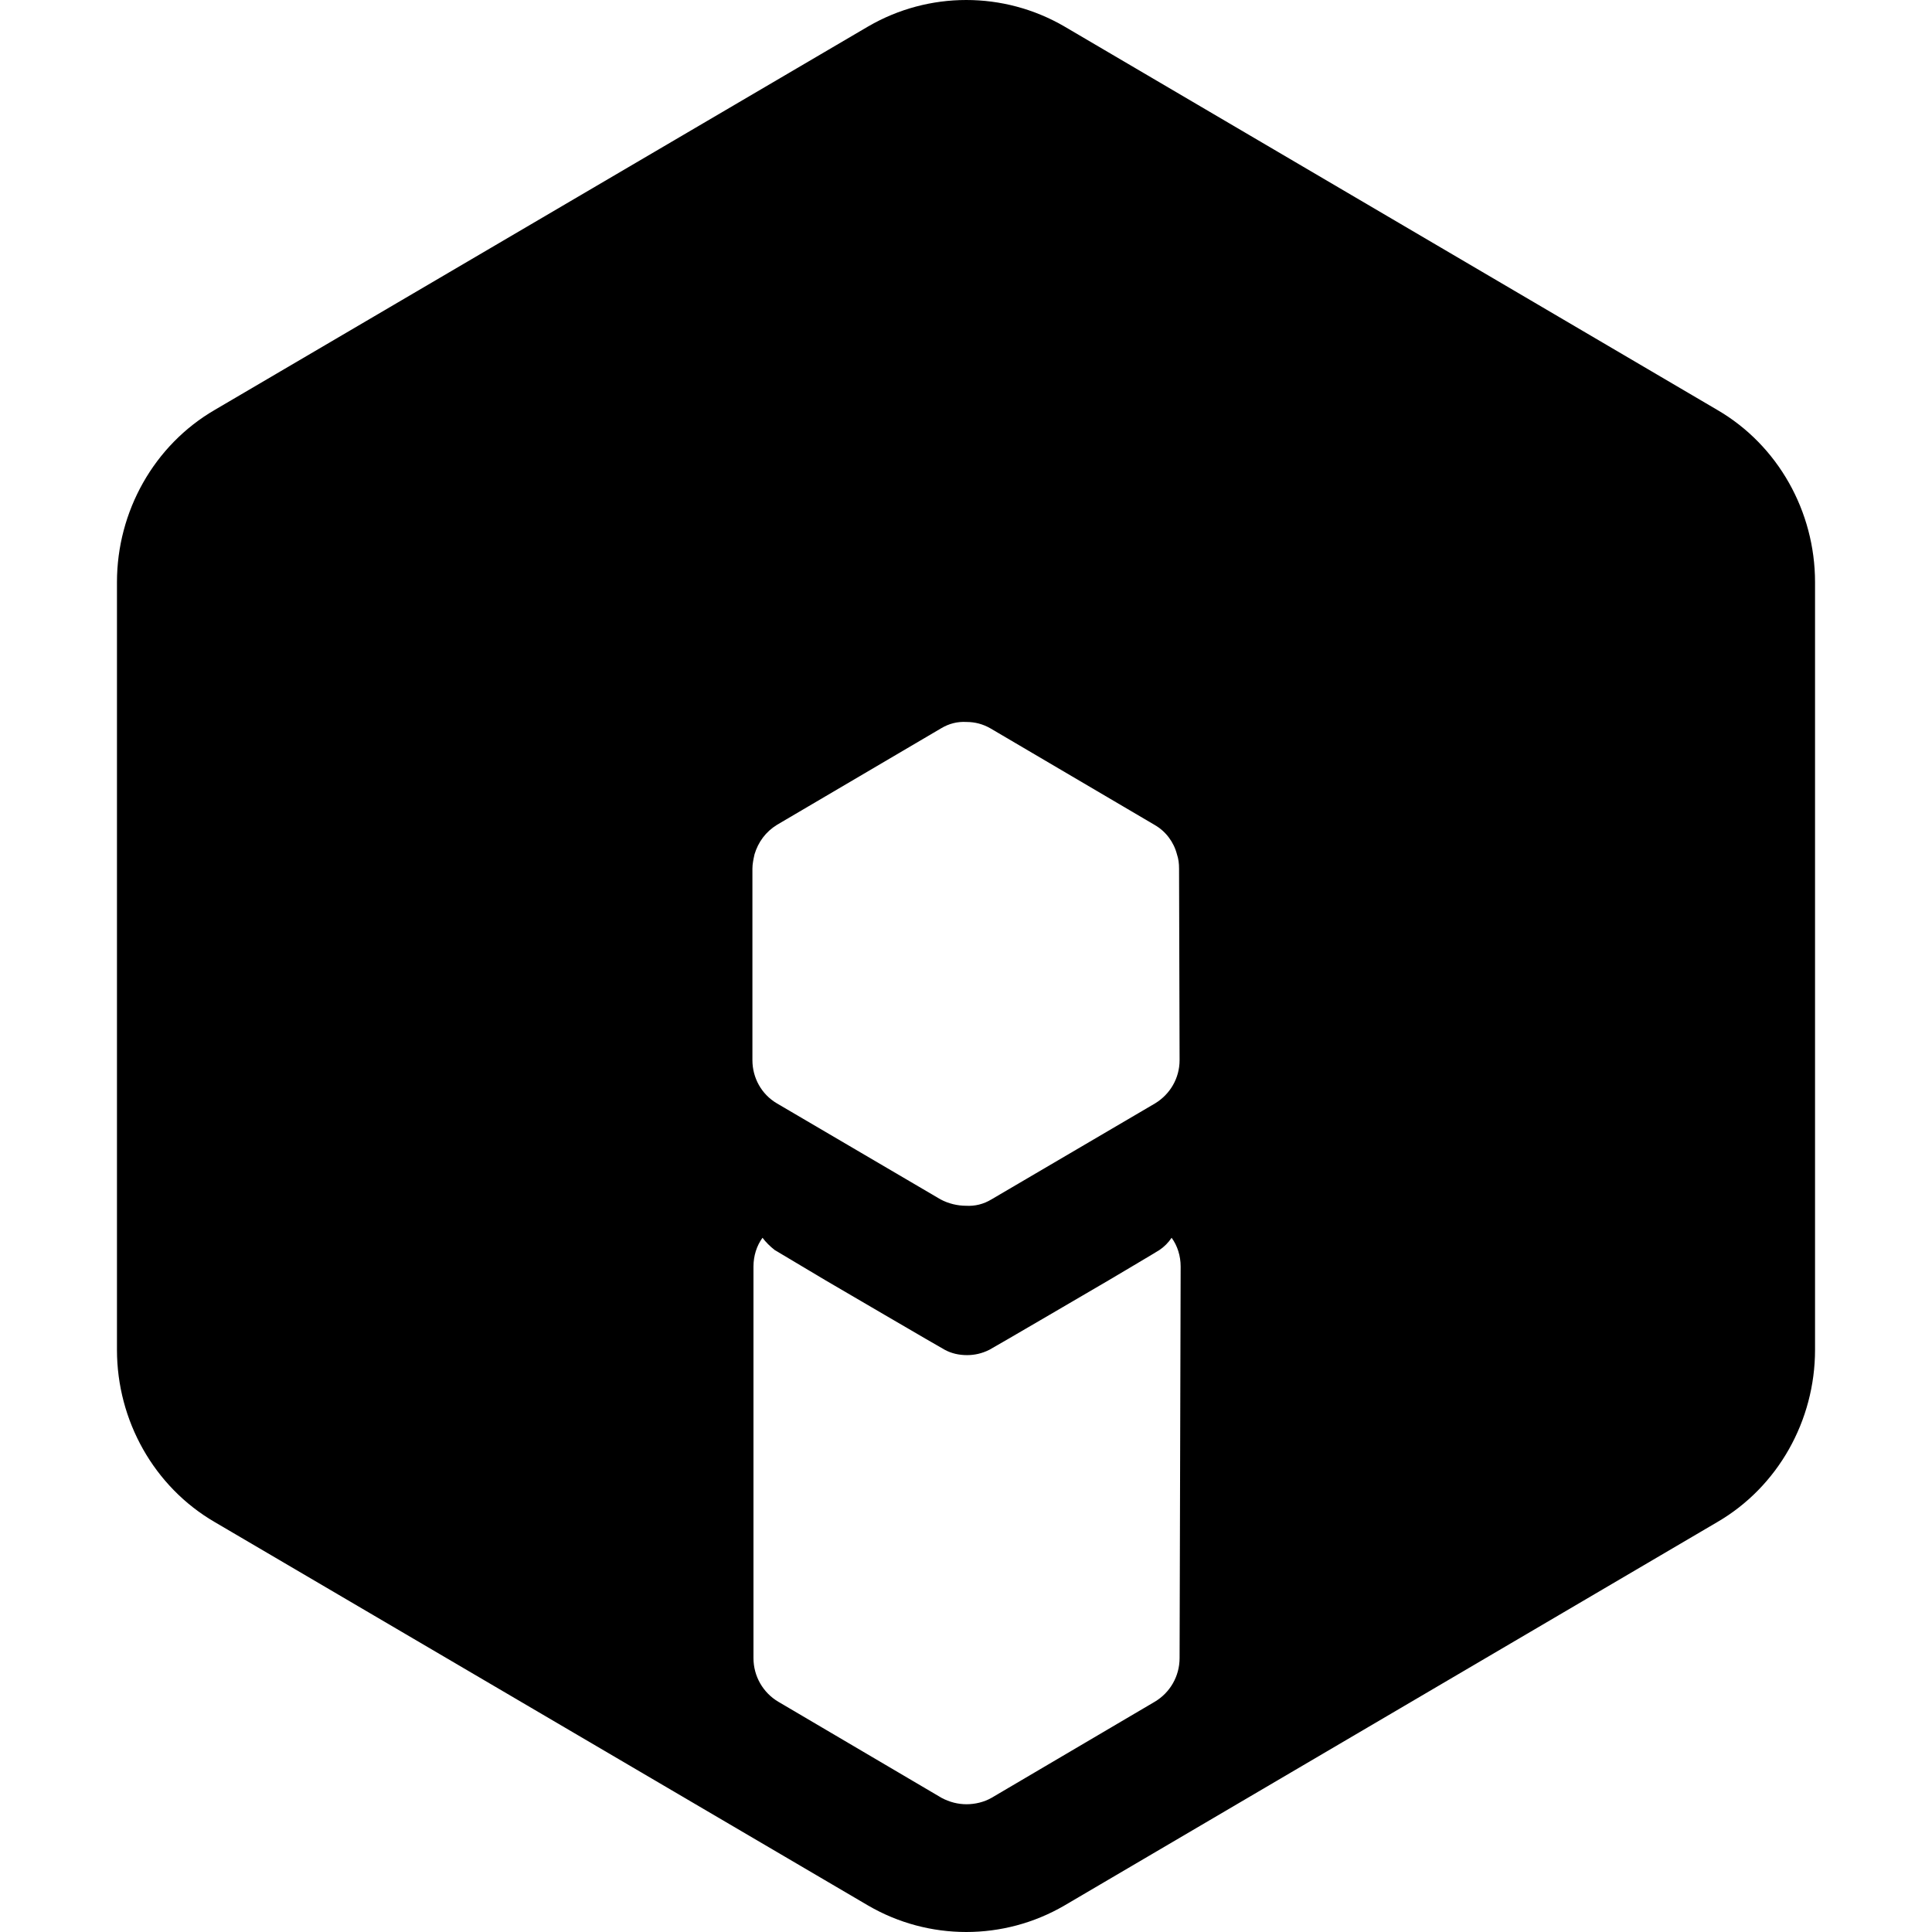
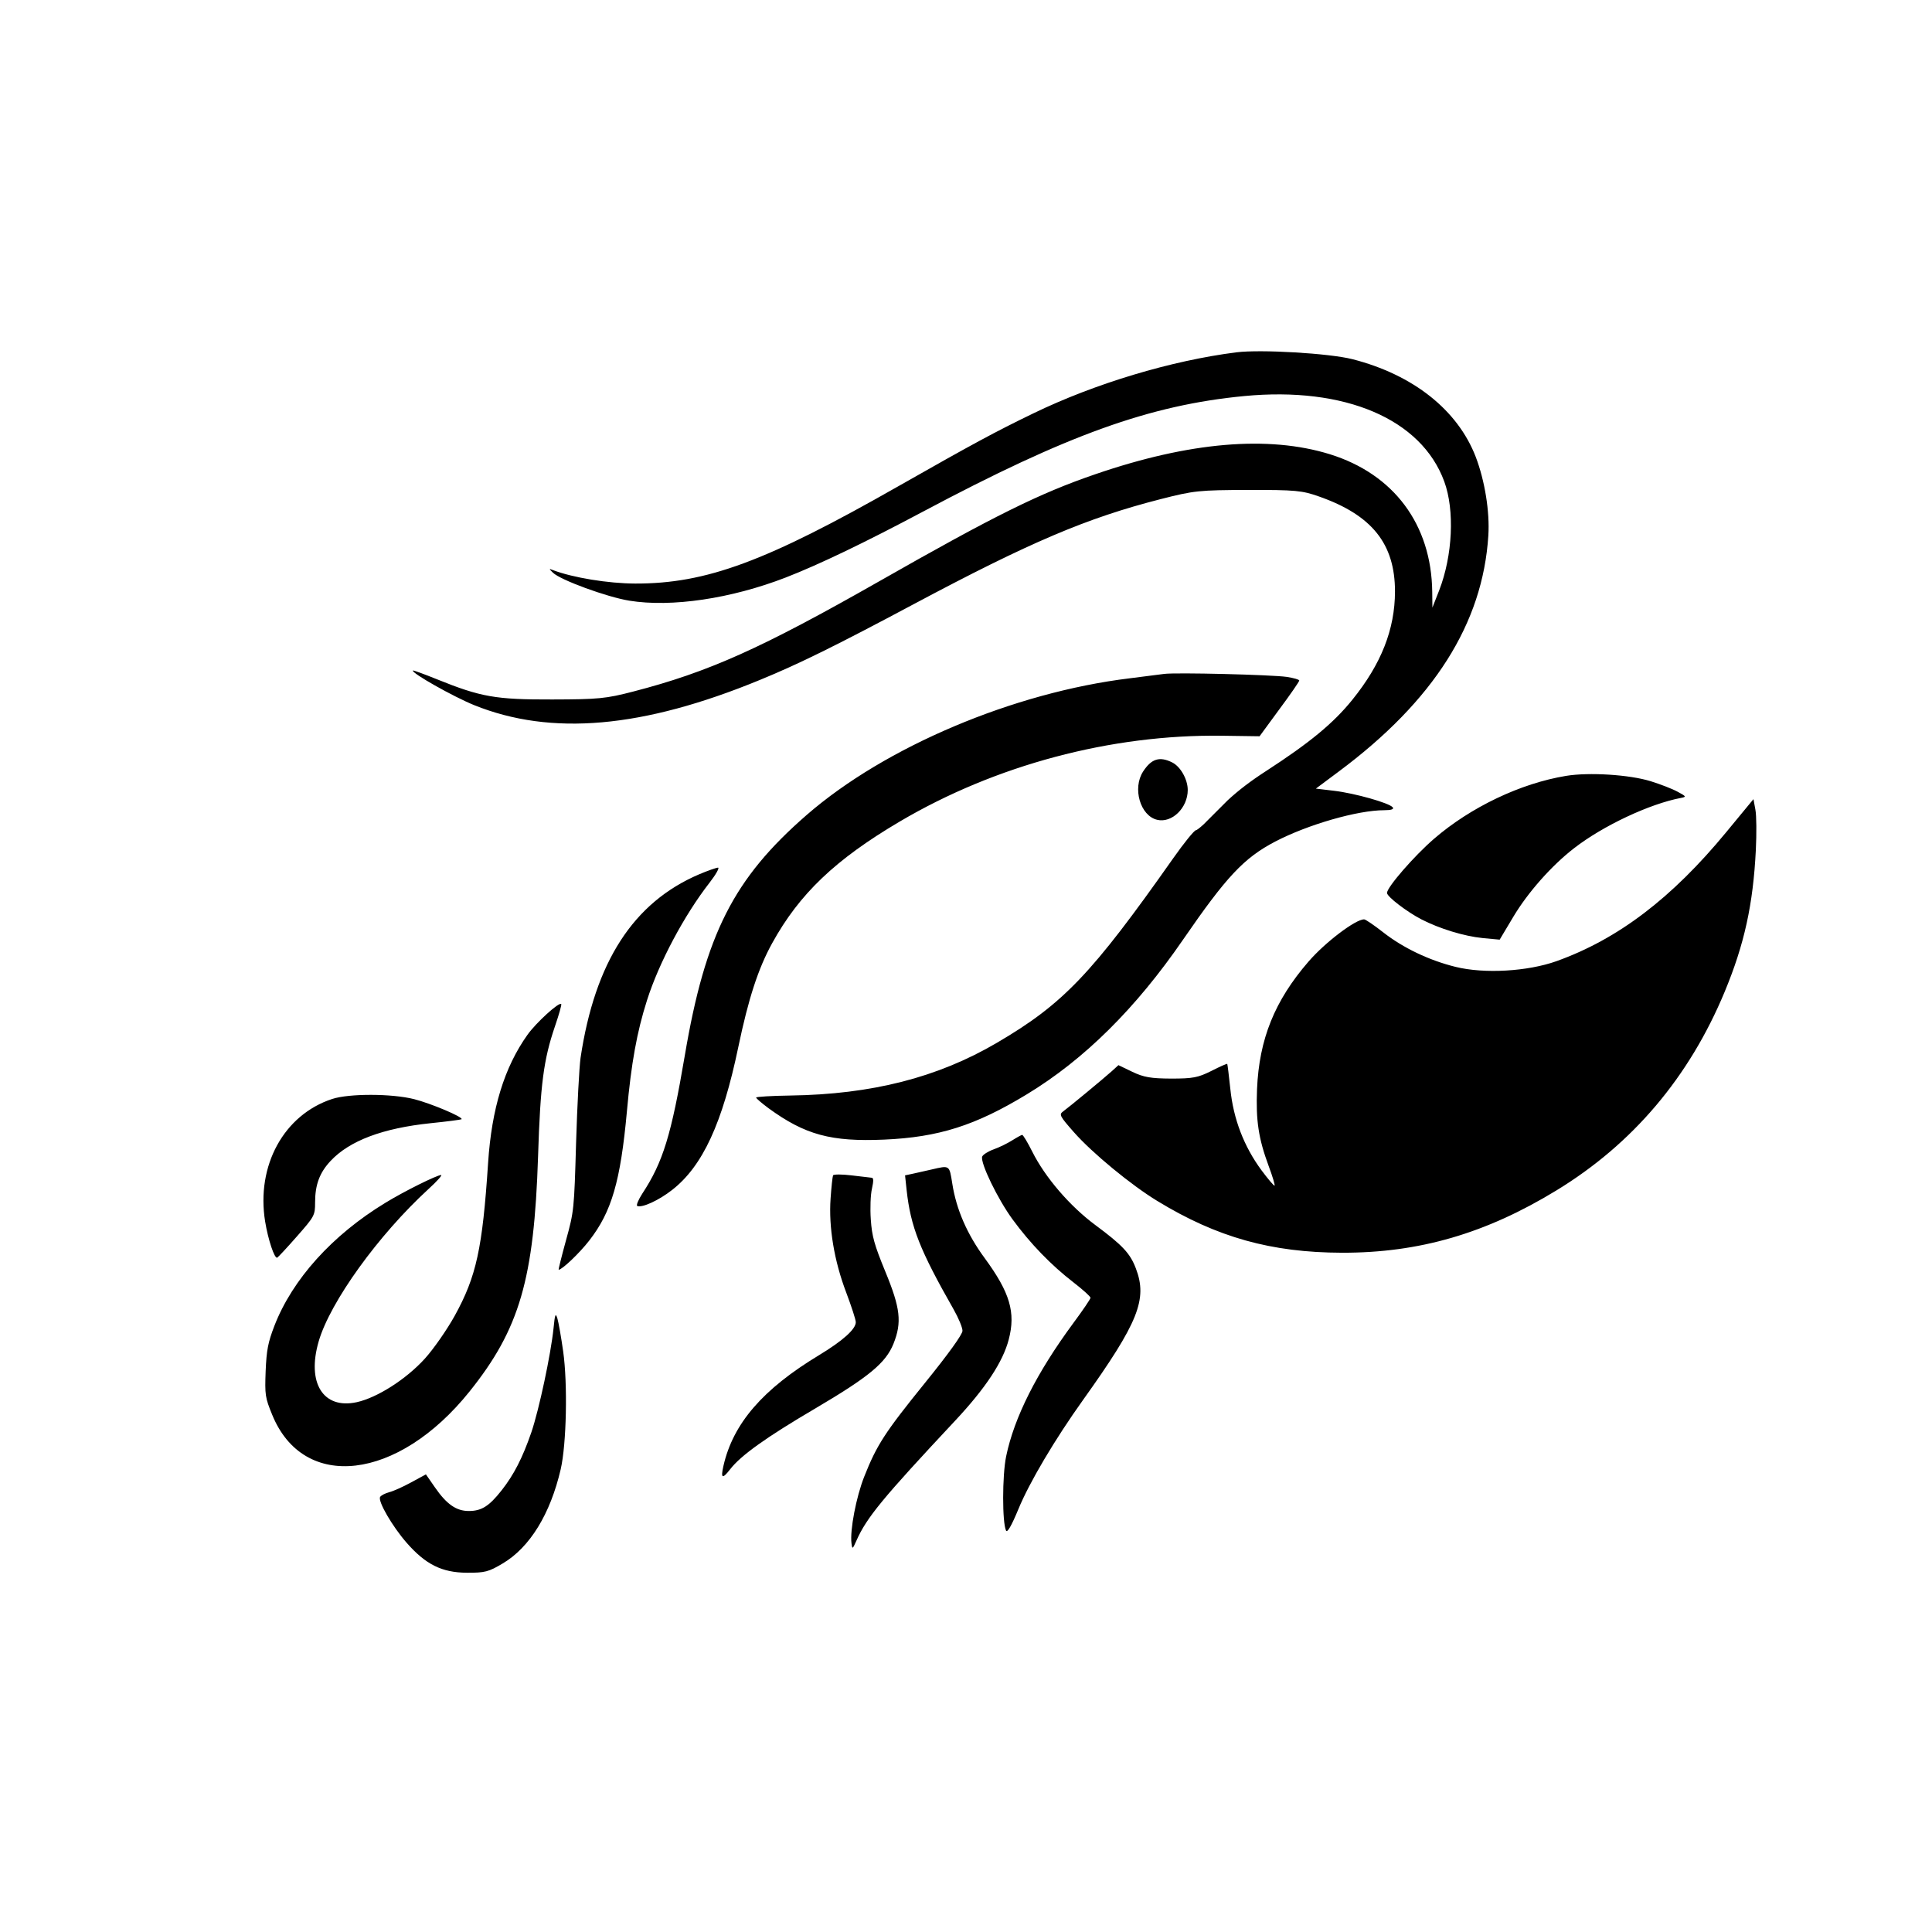
- <svg xmlns="http://www.w3.org/2000/svg" width="22" height="22" viewBox="0 0 196 223" fill="none">
-   <path fill-rule="evenodd" clip-rule="evenodd" d="M184.716 47.315L109.345 3.048C102.354 -1.016 93.707 -1.016 86.716 3.048L11.284 47.315C4.293 51.379 0 59.013 0 67.202V155.798C0 163.987 4.293 171.621 11.284 175.685L86.716 219.952C93.707 224.016 102.354 224.016 109.345 219.952L184.716 175.685C191.707 171.621 196 163.987 196 155.798V67.202C196 59.013 191.707 51.379 184.716 47.315ZM122.653 191.385C122.653 193.478 121.549 195.387 119.771 196.433L100.944 207.516C100.085 208.008 99.043 208.254 98.061 208.254C97.08 208.254 96.099 208.008 95.179 207.516L76.352 196.433C74.573 195.387 73.469 193.478 73.469 191.385V146.194C73.469 144.962 73.837 143.793 74.512 142.869C74.88 143.362 75.371 143.854 75.922 144.285L81.81 147.794C81.81 147.794 95.486 155.798 95.547 155.798C96.344 156.229 97.203 156.414 98.123 156.414C98.981 156.414 99.84 156.229 100.698 155.798C100.76 155.798 114.436 147.794 114.436 147.794C114.436 147.794 120.262 144.347 120.323 144.285C120.875 143.916 121.365 143.423 121.733 142.869C122.408 143.793 122.776 144.962 122.776 146.194L122.653 191.385ZM122.653 122.367C122.653 124.46 121.549 126.307 119.832 127.354L100.944 138.436C100.024 138.99 99.043 139.236 98 139.175C97.019 139.175 95.976 138.929 95.056 138.436L76.168 127.354C74.389 126.307 73.347 124.399 73.347 122.367V100.264C73.347 99.71 73.469 99.156 73.592 98.602C74.021 97.185 74.88 96.016 76.168 95.215L95.118 84.071C96.038 83.517 97.019 83.271 98.061 83.333C99.043 83.333 99.963 83.579 100.821 84.071L119.771 95.215C121.059 95.954 121.979 97.185 122.347 98.602C122.531 99.156 122.592 99.648 122.592 100.264L122.653 122.367Z" fill="black" />
+ <svg xmlns="http://www.w3.org/2000/svg" width="22" height="22" viewBox="0 0 22 22" fill="none">
+   <path d="M6.303 15.127C6.319 14.965 6.326 14.947 6.347 15.013C6.36 15.056 6.39 15.226 6.413 15.389C6.465 15.757 6.451 16.442 6.385 16.73C6.267 17.239 6.034 17.62 5.725 17.803C5.564 17.899 5.522 17.91 5.316 17.909C5.031 17.907 4.846 17.815 4.628 17.565C4.467 17.38 4.303 17.098 4.328 17.047C4.337 17.03 4.383 17.005 4.432 16.992C4.48 16.98 4.593 16.929 4.684 16.879L4.85 16.789L4.952 16.936C5.086 17.13 5.196 17.206 5.338 17.206C5.483 17.206 5.569 17.152 5.711 16.972C5.852 16.793 5.95 16.602 6.051 16.309C6.138 16.053 6.272 15.425 6.303 15.127ZM10.609 13.317C10.816 13.269 10.81 13.265 10.844 13.479C10.89 13.772 11.012 14.054 11.214 14.328C11.501 14.72 11.567 14.945 11.487 15.252C11.421 15.507 11.225 15.805 10.876 16.178C10.048 17.063 9.869 17.28 9.752 17.544C9.708 17.643 9.705 17.645 9.696 17.573C9.677 17.425 9.75 17.044 9.841 16.815C9.984 16.454 10.075 16.313 10.533 15.747C10.801 15.416 10.96 15.195 10.96 15.154C10.96 15.117 10.915 15.009 10.86 14.912C10.473 14.233 10.37 13.97 10.324 13.553L10.306 13.384L10.396 13.365C10.446 13.354 10.542 13.332 10.609 13.317ZM11.639 12.923C11.65 12.922 11.702 13.009 11.755 13.115C11.902 13.408 12.182 13.734 12.473 13.95C12.783 14.18 12.869 14.272 12.934 14.443C13.069 14.795 12.963 15.059 12.336 15.937C12.012 16.39 11.722 16.88 11.597 17.184C11.517 17.377 11.47 17.457 11.456 17.429C11.412 17.341 11.412 16.801 11.457 16.584C11.549 16.139 11.806 15.63 12.223 15.065C12.33 14.921 12.418 14.791 12.418 14.778C12.417 14.763 12.329 14.684 12.223 14.602C11.968 14.405 11.733 14.162 11.53 13.885C11.361 13.654 11.162 13.243 11.184 13.171C11.192 13.149 11.251 13.111 11.315 13.088C11.38 13.065 11.475 13.018 11.527 12.985C11.579 12.952 11.629 12.925 11.639 12.923ZM9.695 13.384C9.804 13.397 9.907 13.409 9.925 13.411C9.948 13.412 9.949 13.444 9.929 13.536C9.913 13.603 9.907 13.761 9.916 13.887C9.929 14.078 9.956 14.175 10.081 14.479C10.253 14.896 10.272 15.057 10.174 15.302C10.086 15.52 9.895 15.678 9.286 16.037C8.729 16.364 8.436 16.573 8.315 16.73C8.225 16.846 8.205 16.836 8.238 16.692C8.348 16.209 8.685 15.819 9.329 15.43C9.598 15.267 9.745 15.135 9.745 15.056C9.745 15.027 9.695 14.875 9.636 14.718C9.499 14.358 9.435 13.975 9.458 13.647C9.467 13.516 9.48 13.399 9.486 13.384C9.493 13.371 9.587 13.371 9.695 13.384ZM6.391 11.433C6.397 11.441 6.365 11.554 6.32 11.685C6.19 12.066 6.153 12.345 6.127 13.168C6.082 14.567 5.916 15.135 5.347 15.845C4.531 16.863 3.456 16.988 3.099 16.109C3.019 15.914 3.015 15.883 3.025 15.613C3.035 15.374 3.052 15.286 3.124 15.099C3.329 14.568 3.784 14.063 4.391 13.695C4.605 13.564 4.975 13.381 5.023 13.38C5.04 13.38 4.975 13.453 4.878 13.541C4.309 14.063 3.76 14.824 3.629 15.274C3.491 15.748 3.68 16.05 4.062 15.967C4.295 15.916 4.624 15.706 4.836 15.473C4.936 15.363 5.09 15.142 5.179 14.981C5.424 14.536 5.494 14.219 5.558 13.242C5.599 12.622 5.743 12.154 6.006 11.784C6.103 11.647 6.367 11.406 6.391 11.433ZM8.176 9.88C8.196 9.88 8.153 9.957 8.08 10.051C7.791 10.422 7.504 10.962 7.368 11.389C7.252 11.752 7.188 12.11 7.139 12.652C7.066 13.452 6.965 13.798 6.711 14.125C6.598 14.271 6.4 14.459 6.361 14.459C6.358 14.456 6.395 14.306 6.445 14.124C6.536 13.794 6.538 13.776 6.56 13.012C6.573 12.585 6.596 12.15 6.611 12.045C6.775 10.953 7.211 10.277 7.961 9.956C8.058 9.915 8.155 9.881 8.176 9.88ZM3.783 12.514C3.976 12.451 4.461 12.452 4.715 12.516C4.905 12.564 5.276 12.72 5.256 12.745C5.249 12.75 5.092 12.771 4.904 12.79C4.358 12.847 3.981 12.989 3.765 13.219C3.639 13.353 3.588 13.491 3.588 13.693C3.588 13.839 3.581 13.852 3.382 14.078C3.269 14.207 3.168 14.315 3.157 14.321C3.126 14.336 3.053 14.117 3.019 13.909C2.916 13.272 3.233 12.694 3.783 12.514ZM19.989 9.22C20.002 9.287 20.003 9.493 19.994 9.679C19.963 10.298 19.864 10.752 19.639 11.294C19.235 12.266 18.593 13.025 17.724 13.555C16.92 14.046 16.16 14.267 15.282 14.265C14.475 14.263 13.858 14.09 13.179 13.676C12.881 13.495 12.437 13.129 12.229 12.893C12.066 12.708 12.058 12.691 12.106 12.656C12.176 12.605 12.564 12.284 12.66 12.198L12.736 12.129L12.894 12.205C13.023 12.267 13.106 12.281 13.337 12.282C13.584 12.282 13.642 12.271 13.794 12.195C13.89 12.146 13.971 12.11 13.975 12.115C13.978 12.12 13.994 12.248 14.01 12.4C14.045 12.742 14.164 13.053 14.364 13.325C14.44 13.427 14.507 13.506 14.514 13.501C14.52 13.494 14.49 13.394 14.447 13.279C14.33 12.963 14.3 12.76 14.314 12.403C14.338 11.833 14.514 11.396 14.9 10.95C15.09 10.73 15.437 10.467 15.534 10.469C15.551 10.47 15.648 10.536 15.75 10.616C15.977 10.794 16.274 10.936 16.575 11.01C16.903 11.091 17.396 11.062 17.724 10.945C18.424 10.694 19.036 10.229 19.656 9.477L19.967 9.1L19.989 9.22ZM13.256 7.674C13.387 7.656 14.479 7.683 14.653 7.708C14.731 7.72 14.794 7.738 14.795 7.749C14.795 7.761 14.693 7.909 14.568 8.077L14.343 8.384L13.914 8.378C12.651 8.361 11.335 8.712 10.244 9.356C9.512 9.788 9.102 10.179 8.793 10.74C8.635 11.026 8.523 11.368 8.407 11.924C8.226 12.792 8.001 13.278 7.655 13.549C7.502 13.669 7.314 13.755 7.257 13.733C7.242 13.727 7.268 13.663 7.314 13.592C7.55 13.233 7.644 12.926 7.798 12.019C8.032 10.637 8.353 10.004 9.187 9.279C10.08 8.503 11.543 7.885 12.864 7.724C13.027 7.704 13.204 7.681 13.256 7.674ZM14.079 4.012C14.355 3.977 15.137 4.023 15.4 4.09C16.093 4.267 16.6 4.67 16.805 5.204C16.908 5.475 16.965 5.826 16.948 6.098C16.885 7.1 16.327 7.98 15.244 8.786L14.984 8.98L15.193 9.005C15.428 9.033 15.818 9.143 15.859 9.193C15.877 9.214 15.844 9.226 15.763 9.226C15.46 9.226 14.896 9.388 14.521 9.583C14.164 9.77 13.966 9.982 13.473 10.698C12.933 11.484 12.346 12.065 11.693 12.461C11.107 12.817 10.688 12.95 10.067 12.977C9.464 13.003 9.168 12.923 8.752 12.62C8.675 12.563 8.612 12.509 8.61 12.498C8.61 12.489 8.785 12.478 8.998 12.475C9.926 12.462 10.678 12.27 11.351 11.875C12.106 11.433 12.43 11.094 13.359 9.774C13.482 9.599 13.599 9.455 13.618 9.454C13.627 9.454 13.66 9.429 13.705 9.388L13.98 9.113C14.102 9 14.246 8.89 14.417 8.78C14.915 8.457 15.183 8.236 15.398 7.97C15.728 7.562 15.884 7.167 15.885 6.736C15.885 6.192 15.623 5.865 15.018 5.653C14.828 5.586 14.752 5.578 14.214 5.579C13.652 5.581 13.598 5.586 13.215 5.684C12.375 5.899 11.732 6.172 10.402 6.881C9.521 7.351 9.094 7.562 8.652 7.743C7.318 8.292 6.278 8.384 5.398 8.029C5.16 7.932 4.681 7.662 4.702 7.635C4.706 7.631 4.83 7.676 4.978 7.736C5.476 7.937 5.644 7.967 6.288 7.965C6.812 7.964 6.901 7.955 7.206 7.876C8.069 7.653 8.67 7.383 10.014 6.618C11.327 5.87 11.839 5.617 12.473 5.4C13.544 5.032 14.442 4.956 15.142 5.172C15.871 5.398 16.3 5.972 16.309 6.739L16.311 6.919L16.388 6.723C16.542 6.325 16.566 5.81 16.446 5.483C16.185 4.771 15.315 4.4 14.168 4.51C13.093 4.613 12.155 4.951 10.514 5.824C9.849 6.178 9.324 6.43 8.948 6.576C8.326 6.817 7.647 6.918 7.166 6.84C6.912 6.799 6.379 6.604 6.296 6.521C6.249 6.475 6.25 6.473 6.297 6.492C6.523 6.578 6.925 6.644 7.233 6.645C8.042 6.647 8.721 6.396 10.231 5.536C11.085 5.051 11.325 4.921 11.767 4.707C12.469 4.367 13.338 4.106 14.079 4.012ZM17.833 8.835C18.094 8.792 18.556 8.821 18.797 8.896C18.907 8.93 19.046 8.984 19.104 9.016C19.203 9.069 19.205 9.074 19.142 9.086C18.786 9.153 18.253 9.403 17.924 9.659C17.67 9.855 17.399 10.161 17.234 10.437L17.077 10.7L16.884 10.682C16.672 10.661 16.391 10.575 16.184 10.468C16.017 10.381 15.794 10.21 15.794 10.168C15.794 10.103 16.103 9.747 16.329 9.552C16.748 9.19 17.316 8.92 17.833 8.835ZM13.017 8.785C13.112 8.639 13.205 8.61 13.35 8.683C13.444 8.731 13.525 8.876 13.525 8.996C13.525 9.2 13.344 9.376 13.176 9.335C12.984 9.289 12.893 8.975 13.017 8.785Z" fill="black" />
</svg>
